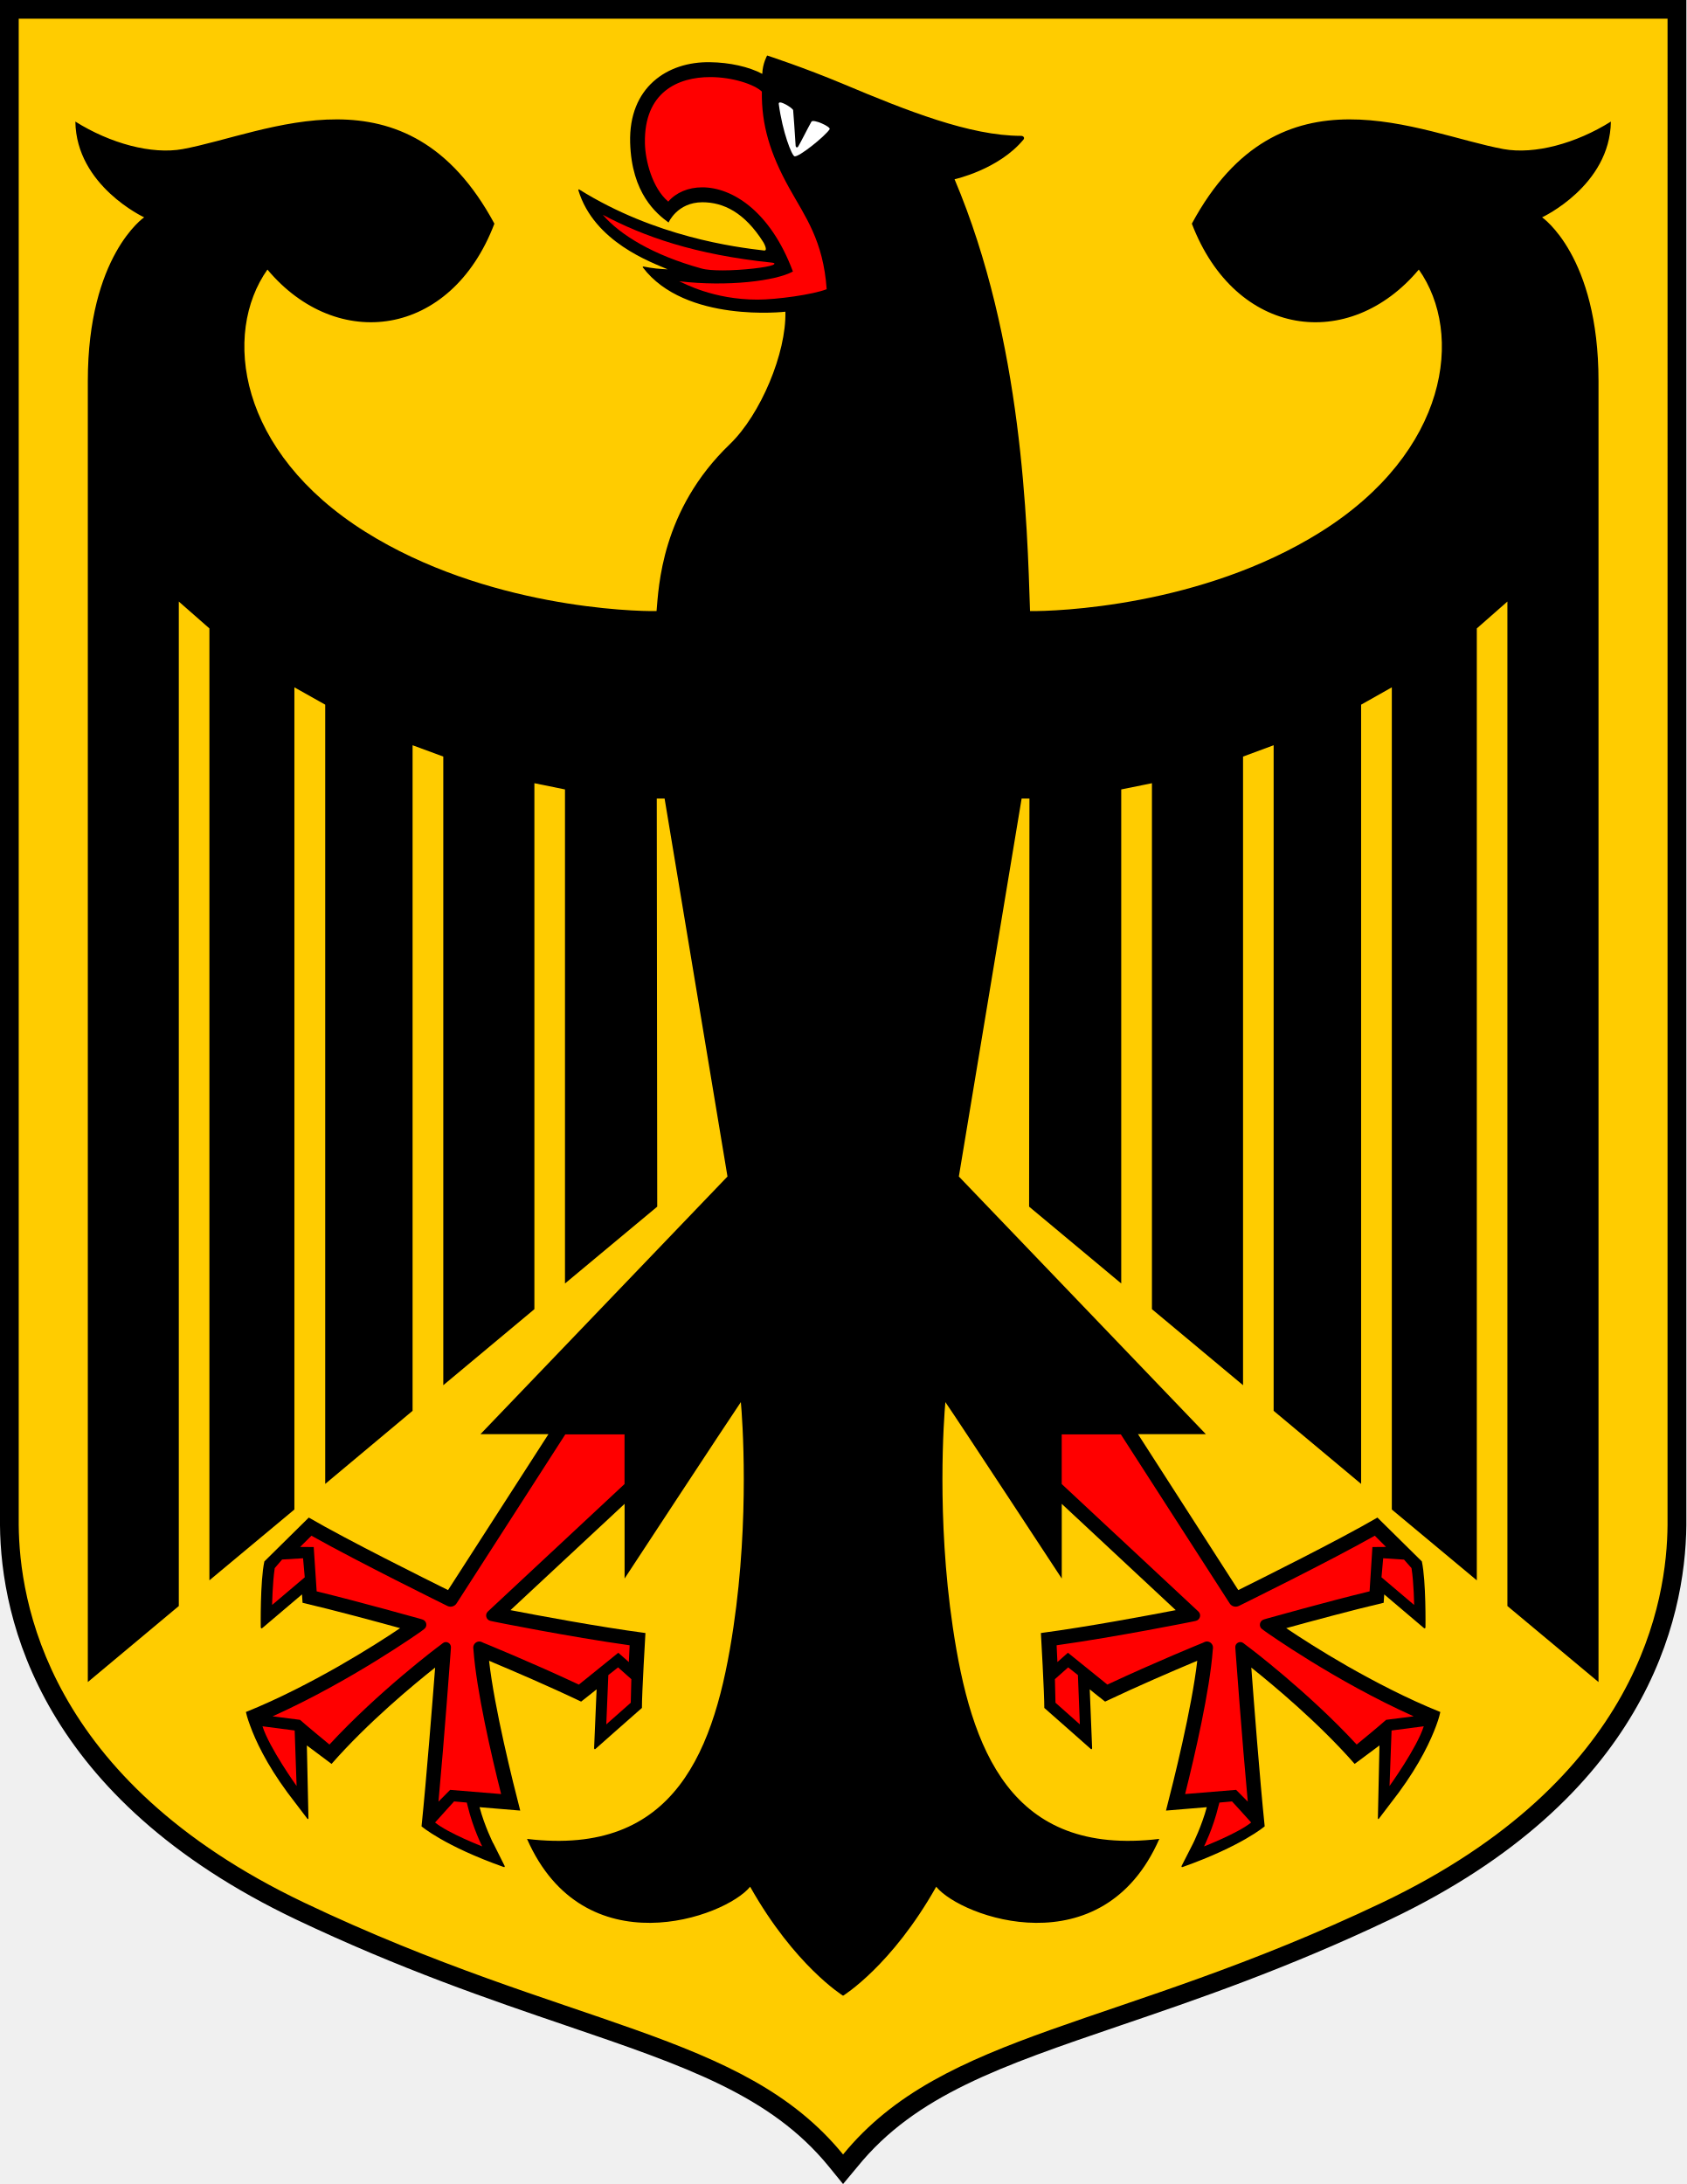
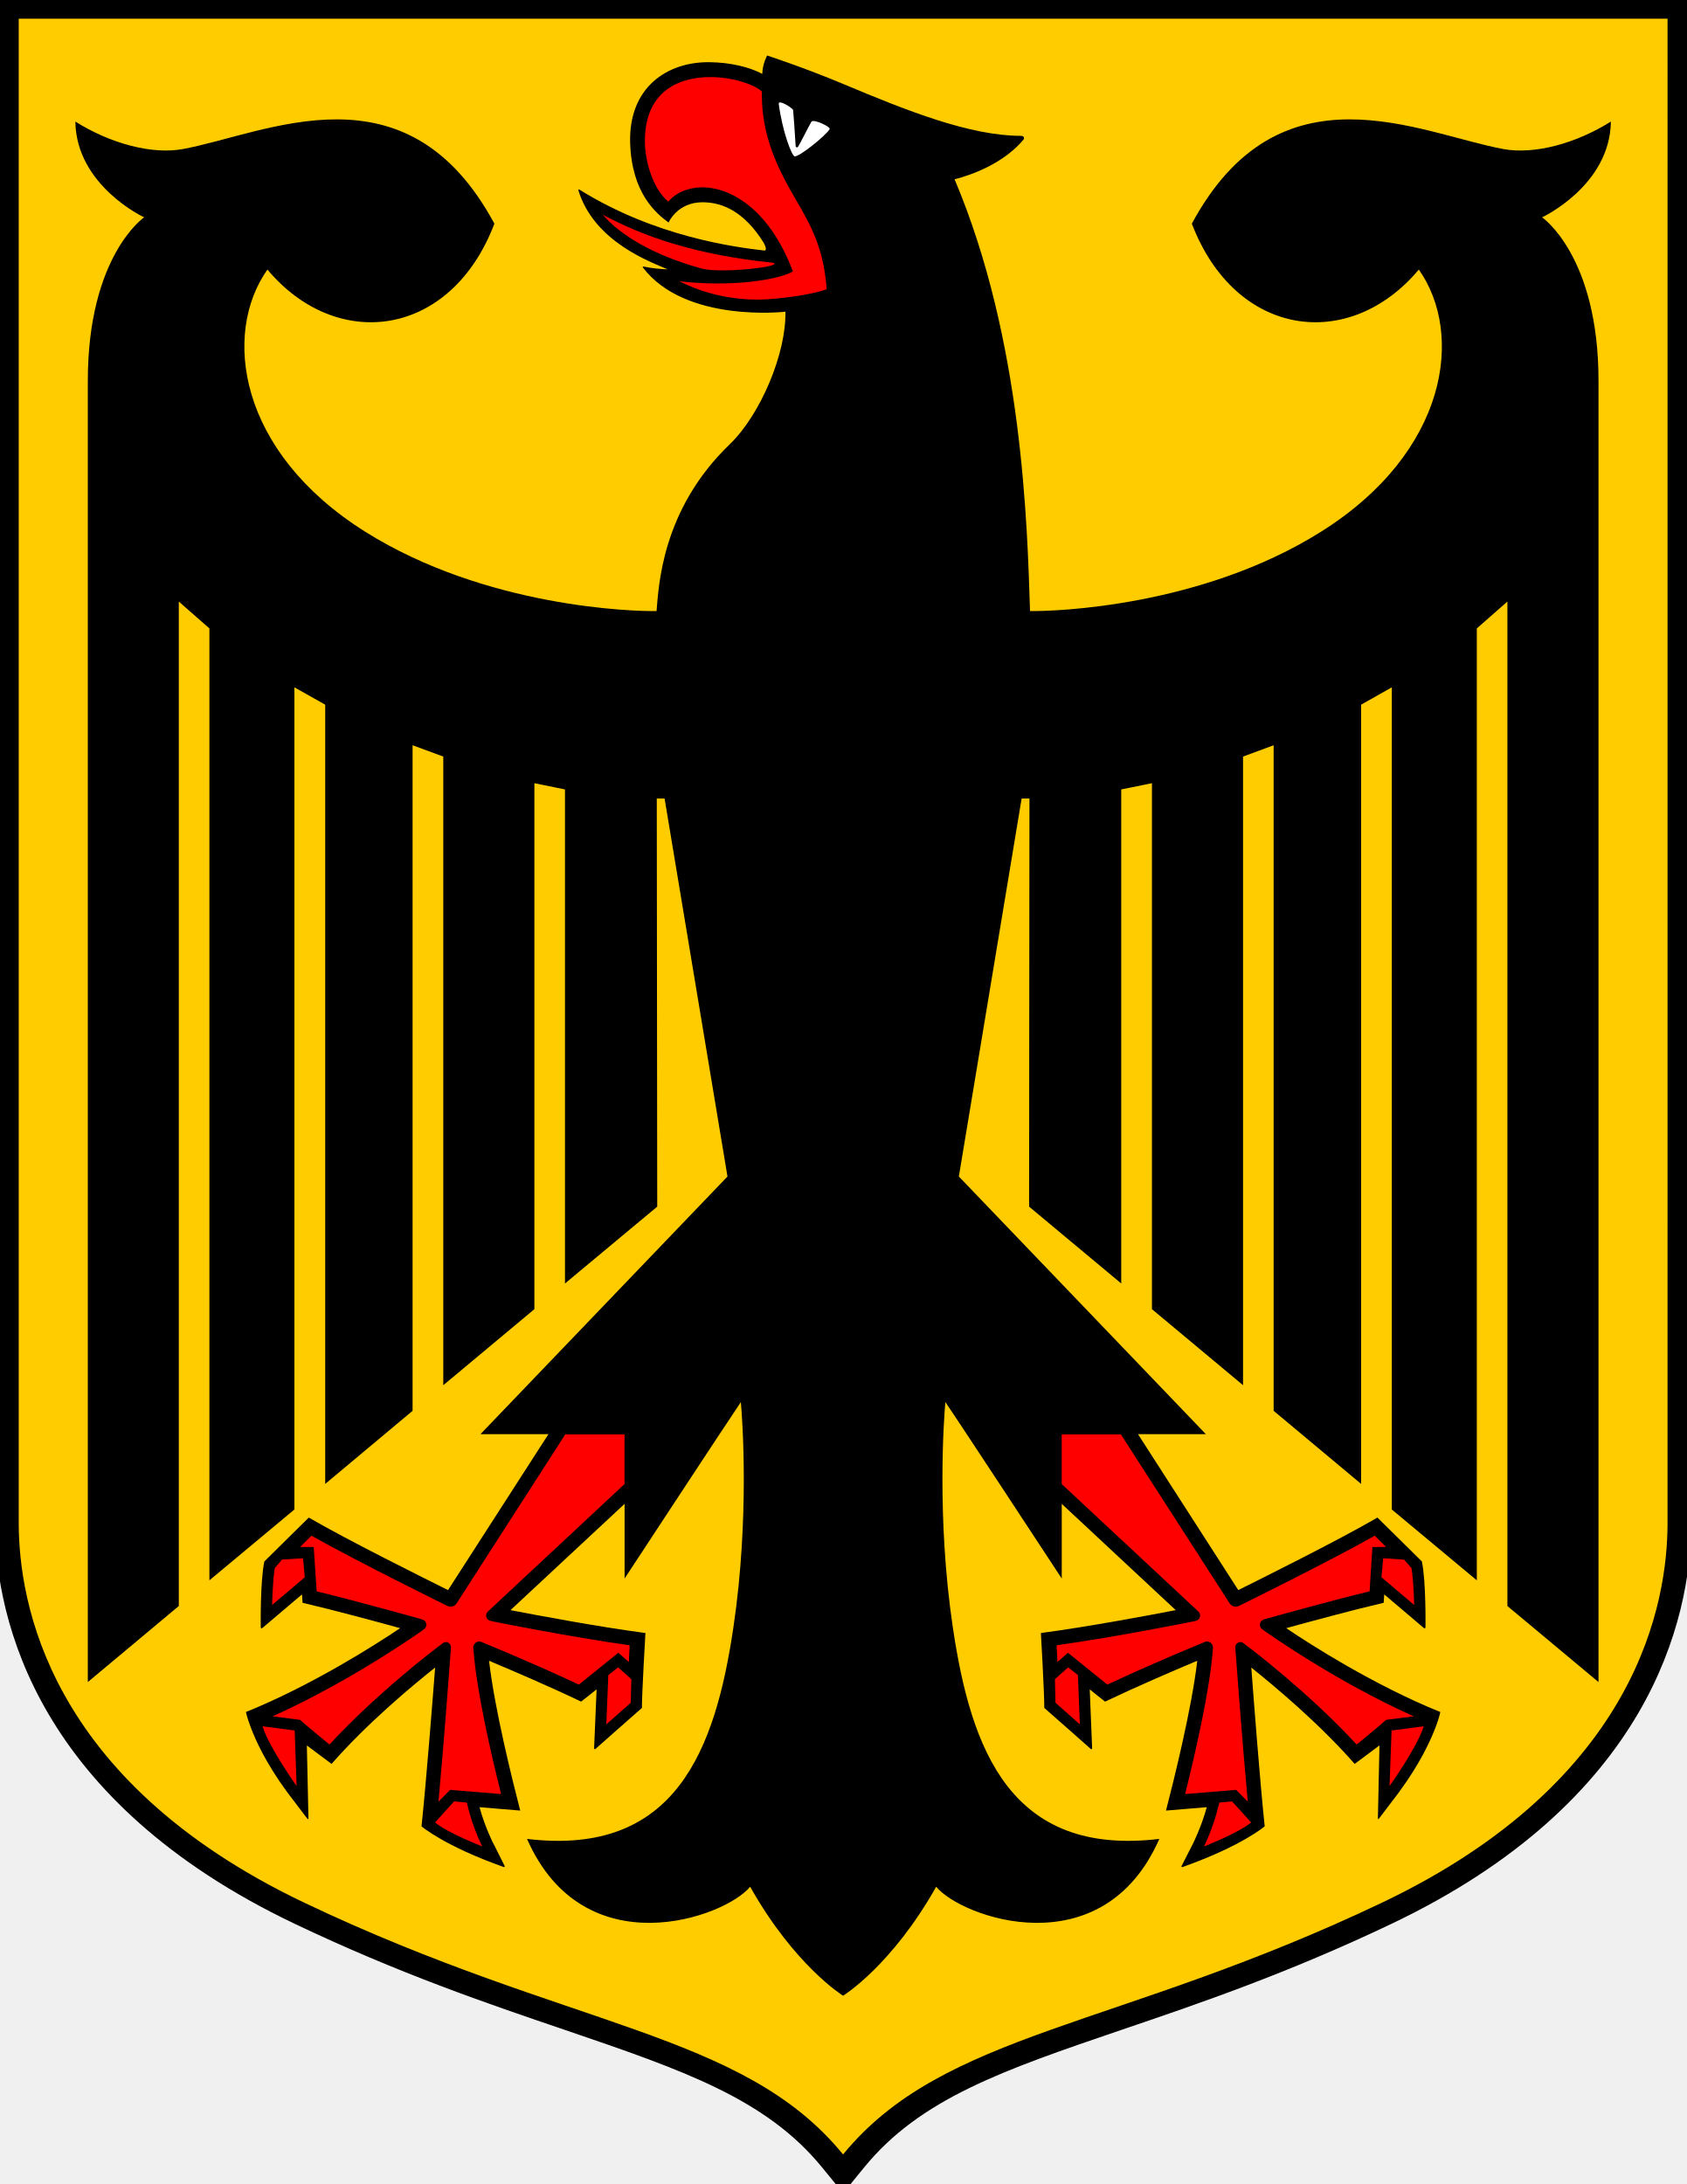
<svg xmlns="http://www.w3.org/2000/svg" width="386.03" height="499.98" version="1.1" viewBox="0 0 386.03 499.98">
-   <path d="m.823 1.072v347.66c.181 21.695 9.401 62.193 67.513 89.88 23.736 11.312 43.907 18.183 61.702 24.226 26.938 9.195 46.412 15.832 59.662 32.026l3.306 4.055 3.306-4.055c13.25-16.194 32.698-22.832 59.662-32.026 17.795-6.044 37.966-12.914 61.702-24.226 58.112-27.687 67.332-68.185 67.513-89.88v-347.66z" style="fill:#ffcc00" />
+   <path d="m.823 1.072v347.66c.181 21.695 9.401 62.193 67.513 89.88 23.736 11.312 43.907 18.183 61.702 24.226 26.938 9.195 46.412 15.832 59.662 32.026l3.306 4.055 3.306-4.055c13.25-16.194 32.698-22.832 59.662-32.026 17.795-6.044 37.966-12.914 61.702-24.226 58.112-27.687 67.332-68.185 67.513-89.88v-347.66z" style="fill:#ffcc00;stroke:#000000;stroke-width:4;stroke-linejoin:round;paint-order:stroke fill" />
  <path d="m353.01 49.752s12.918 8.793 12.918 37.457v297.86l-20.855-17.405v-229.95l-7.004 6.148v217.92l-19.455-16.212v-188.22l-7.03 3.969v178.39l-20.025-16.731v-152.37l-7.004 2.594v143.91l-20.855-17.405v-120.41l-7.03 1.427v113.1l-21.089-17.587.078-93.434h-1.79l-14.37 86.534 56.548 58.986h-15.538l22.956 35.693c5.006-2.49 22.956-11.413 31.854-16.601l10.168 10.039c.986 4.539.83 15.045.83 15.045 0 .285-.182.363-.389.182l-9.053-7.678-.13 1.919c-7.211 1.686-17.146 4.384-22.308 5.81 2.957 1.997 7.963 5.24 14.085 8.742 6.251 3.554 13.644 7.419 21.193 10.454-.052.259-.285 1.375-.96 3.165-1.193 3.216-3.631 8.586-8.56 15.278l-4.513 5.94c-.156.208-.259.182-.259-.104l.363-16.627-5.681 4.228c-8.223-9.39-18.676-18.08-23.657-22.049.571 7.626 1.919 25.317 3.061 36.341 0 0-5.188 4.487-18.78 9.312 0 0-.363.13-.233-.259l2.646-5.188s1.946-3.943 3.113-8.249l-9.338.778c1.712-6.615 5.888-23.32 7.159-34.292-.337.13-.674.259-1.063.441-4.436 1.868-12.321 5.24-20.025 8.897l-.026-.026h-.026l-2.205-1.738-1.271-1.038.545 13.437c0 .259-.156.363-.337.182 0 0-8.404-7.445-10.609-9.364.026-3.113-.778-17.146-.778-17.146 10.739-1.427 24.694-4.047 30.868-5.24l-26.095-24.331v17.094s-23.657-36.056-26.64-40.388c-.337 3.631-2.023 26.38 1.686 51.438 4.15 28.144 13.229 52.631 47.288 48.559-12.996 29.623-45.368 17.976-51.075 10.946-10.168 18.054-21.193 24.876-21.322 24.954-.104-.078-11.102-6.9-21.27-24.954-5.707 7.03-38.053 18.676-51.075-10.946 34.033 4.072 43.112-20.414 47.262-48.559 3.709-25.058 2.023-47.807 1.686-51.438-2.957 4.332-26.614 40.388-26.614 40.388v-17.094l-26.121 24.331c6.174 1.193 20.129 3.813 30.894 5.24 0 0-.83 14.033-.804 17.146-2.205 1.919-10.609 9.364-10.609 9.364-.156.182-.337.078-.337-.182l.571-13.437-1.297 1.038-2.205 1.738-.052.026c-7.678-3.658-15.59-7.03-20.025-8.897-.363-.182-.726-.311-1.038-.441 1.245 10.972 5.421 27.677 7.133 34.292l-9.312-.778c1.141 4.306 3.113 8.249 3.113 8.249h.026l2.594 5.188c.13.389-.208.259-.208.259-13.618-4.825-18.806-9.312-18.806-9.312 1.141-11.024 2.516-28.715 3.113-36.341-5.032 3.969-15.486 12.658-23.709 22.049l-5.655-4.228.363 16.627c0 .285-.13.311-.285.104l-4.513-5.94c-4.928-6.692-7.367-12.062-8.534-15.278-.674-1.79-.934-2.905-.986-3.165 7.548-3.035 14.941-6.9 21.193-10.454 6.122-3.502 11.154-6.744 14.111-8.742-5.162-1.427-15.123-4.124-22.334-5.81l-.13-1.919-9.053 7.678c-.208.182-.363.104-.389-.182 0 0-.156-10.506.83-15.045l10.168-10.039c8.897 5.188 26.873 14.111 31.88 16.601l22.982-35.693h-15.564l56.548-58.986-14.396-86.534h-1.79l.104 93.434-21.115 17.587v-113.1l-7.004-1.427v120.41l-20.855 17.405v-143.91l-7.03-2.594v152.37l-19.999 16.731v-178.39l-7.056-3.969v188.22l-19.455 16.212v-217.92l-7.004-6.148v229.95l-20.829 17.405v-297.86c0-28.663 12.892-37.457 12.892-37.457s-15.538-7.211-15.745-21.919c8.015 5.032 17.509 7.574 24.539 6.303 19.325-3.554 51.257-20.285 71.386 17.068-9.935 26.121-36.056 29.493-51.957 10.506-10.35 14.656-6.796 41.711 22.438 60.05 27.548 17.276 61.347 18.235 66.639 18.132.493-5.343 1.012-23.086 16.783-38.209 7.056-6.822 12.944-20.881 12.71-30.323 0 0-22.931 2.672-32.632-10.142-.026-.078-.026-.104 0-.156.026-.026.078-.052.104-.052 2.231.441 3.709.571 5.577.648-3.683-1.608-16.835-6.226-20.44-18.106-.026-.156.104-.233.182-.182 17.405 10.869 35.667 13.203 42.333 13.981.96.104-.078-1.764-.182-1.919-4.306-6.822-9.157-9.131-13.955-9.131-5.759.026-7.73 4.643-7.73 4.643-2.75-2.023-8.456-6.615-8.793-18.287-.363-12.633 8.482-18.599 18.313-18.417 4.384.052 8.897 1.038 11.932 2.672.078-2.412 1.115-4.202 1.115-4.202s8.327 2.698 17.535 6.563c14.448 6.07 28.897 11.828 40.595 11.828.545 0 .882.441.545.856-5.681 6.874-15.771 9.079-15.771 9.079 15.642 36.964 16.627 79.219 17.276 98.83.026 0 .026 0 .026.026 5.629.078 39.169-.96 66.535-18.132 29.234-18.339 32.788-45.394 22.438-60.05-15.901 18.988-41.97 15.616-51.957-10.506 20.129-37.353 52.061-20.622 71.386-17.068 7.056 1.271 16.523-1.271 24.539-6.303-.208 14.708-15.745 21.919-15.745 21.919m28.715 299.37c-.13 16.99-6.122 58.234-65.368 86.456-60.673 28.897-100.28 29.441-123.37 57.638-23.008-28.196-62.67-28.741-123.34-57.638-59.22-28.222-65.212-69.466-65.368-86.456v-344.84h377.45zm-381.73-349.12v349.17c.182 21.763 9.416 62.462 67.806 90.27 23.812 11.31 44.071 18.235 61.97 24.331 27.055 9.235 46.613 15.875 59.92 32.165l3.294 4.047 3.372-4.047c13.255-16.29 32.814-22.931 59.868-32.165 17.898-6.096 38.183-13.022 61.97-24.331 58.39-27.807 67.624-68.506 67.832-90.27v-349.17z" style="fill:#000000" />
  <path d="m272.98 371.23c-.208.052-17.25 3.476-31.102 5.421l.182 3.839 2.412-2.127 9.027 7.289c10.946-5.136 21.737-9.52 21.867-9.572l.441-.208c.934-.363 1.919.389 1.868 1.375l-.052.493c-.674 9.235-4.098 24.046-6.329 32.969l11.673-.96 2.672 2.698c-1.349-14.526-2.75-33.929-2.776-34.162l-.078-1.141c-.078-.96 1.038-1.582 1.816-1.012l.908.7c.156.078 13.904 10.454 25.058 22.541 5.11-4.176 6.744-5.655 6.744-5.655s3.191-.415 6.303-.804c-17.976-8.041-33.825-19.325-34.007-19.455l-.674-.493c-.856-.597-.623-1.946.415-2.231l.778-.233c.156-.026 13.333-3.761 23.397-6.199l.648-10.142 3.113-.026s-1.349-1.375-2.568-2.568c-11.024 6.199-30.194 15.616-31.127 16.082-.778.363-1.66.104-2.101-.597l-24.902-38.676h-13.54v11.362l31.283 29.182c.752.7.389 1.946-.623 2.153zm-28.456 10.48-3.035 2.698.13 5.395 5.577 4.954-.441-11.284zm41.892 35.511c-2.101-2.361-4.384-4.825-4.384-4.825l-2.879.259s-.104.389-.233.83c-1.219 5.084-3.294 9.209-3.294 9.209s7.704-2.983 10.791-5.473m32.139-21.063-.467 12.71s6.277-8.742 7.834-13.67c-.13.026-7.367.96-7.367.96m-1.919-39.428 4.773.311s.804.908 1.712 1.946c.545 3.45.597 8.43.597 8.43l-7.471-6.329zm-204.33 14.345c-1.012-.208-1.375-1.453-.623-2.153l31.283-29.182v-11.362h-13.566l-24.876 38.676c-.441.7-1.349.96-2.101.597-.934-.467-20.077-9.883-31.127-16.082-1.219 1.193-2.594 2.568-2.594 2.568l3.113.026.674 10.142c10.039 2.438 23.242 6.174 23.397 6.199l.778.233c1.038.285 1.271 1.634.389 2.231l-.648.493c-.182.13-16.083 11.413-34.007 19.455 3.113.389 6.277.804 6.277.804s1.66 1.479 6.744 5.655c11.154-12.088 24.928-22.464 25.084-22.541l.908-.7c.778-.571 1.868.052 1.816 1.012l-.078 1.141c-.026.233-1.427 19.636-2.776 34.162l2.672-2.698 11.673.96c-2.257-8.923-5.655-23.735-6.329-32.969l-.052-.493c-.052-.986.934-1.738 1.868-1.375l.441.208c.13.052 10.921 4.436 21.867 9.572l9.027-7.289 2.412 2.127.182-3.839c-13.852-1.946-30.92-5.37-31.101-5.421zm26.951 12.399-.467 11.284 5.603-4.954.13-5.395-3.035-2.698zm-28.871 39.221s-2.101-4.124-3.32-9.209c-.104-.441-.208-.83-.208-.83l-2.905-.259s-2.257 2.464-4.358 4.825c3.061 2.49 10.791 5.473 10.791 5.473m-50.297-27.496c1.556 4.928 7.808 13.67 7.808 13.67l-.441-12.71s-7.237-.934-7.367-.96m9.675-34.11-7.471 6.329s.078-4.98.597-8.43c.908-1.038 1.686-1.971 1.686-1.971l4.799-.285zm95.665-299.19c4.617 0 10.246-.7 11.439-1.219.752-.311.337-.493-.078-.545-17.769-1.842-29.441-5.992-38.806-10.972 3.917 4.591 11.543 9.26 22.567 12.295 1.167.337 2.931.441 4.877.441m23.812 4.306c-3.139 1.245-11.517 2.386-15.823 2.386-10.142 0-16.887-3.761-17.924-4.202 11.102 1.297 22.075-.078 26.017-2.231-5.162-13.852-13.93-19.273-20.752-19.273-3.191 0-5.992 1.193-7.782 3.268-3.683-3.113-5.266-9.442-5.343-13.359-.233-11.751 7.6-15.149 14.941-15.149 5.188 0 10.168 1.712 11.828 3.32-.104 7.626 1.868 14.163 6.277 22.1 3.631 6.537 7.782 11.984 8.56 23.138" style="fill:#ff0000" />
  <path d="m178.27 23.797c.882 6.537 2.983 11.802 3.606 11.984.934.285 7.004-4.591 8.041-6.199.363-.545-3.787-2.438-4.176-1.712-1.038 1.868-2.361 4.565-3.009 5.655-.182.337-.545.285-.597-.156-.259-4.021-.415-6.329-.571-8.145-.052-.467-3.45-2.594-3.294-1.427" style="fill:#ffffff" />
+   <path d="m.823 1.072v347.66c.181 21.695 9.401 62.193 67.513 89.88 23.736 11.312 43.907 18.183 61.702 24.226 26.938 9.195 46.412 15.832 59.662 32.026l3.306 4.055 3.306-4.055c13.25-16.194 32.698-22.832 59.662-32.026 17.795-6.044 37.966-12.914 61.702-24.226 58.112-27.687 67.332-68.185 67.513-89.88v-347.66z" fill="none" stroke="#000000" stroke-width="3.5" stroke-linejoin="round" />
</svg>
